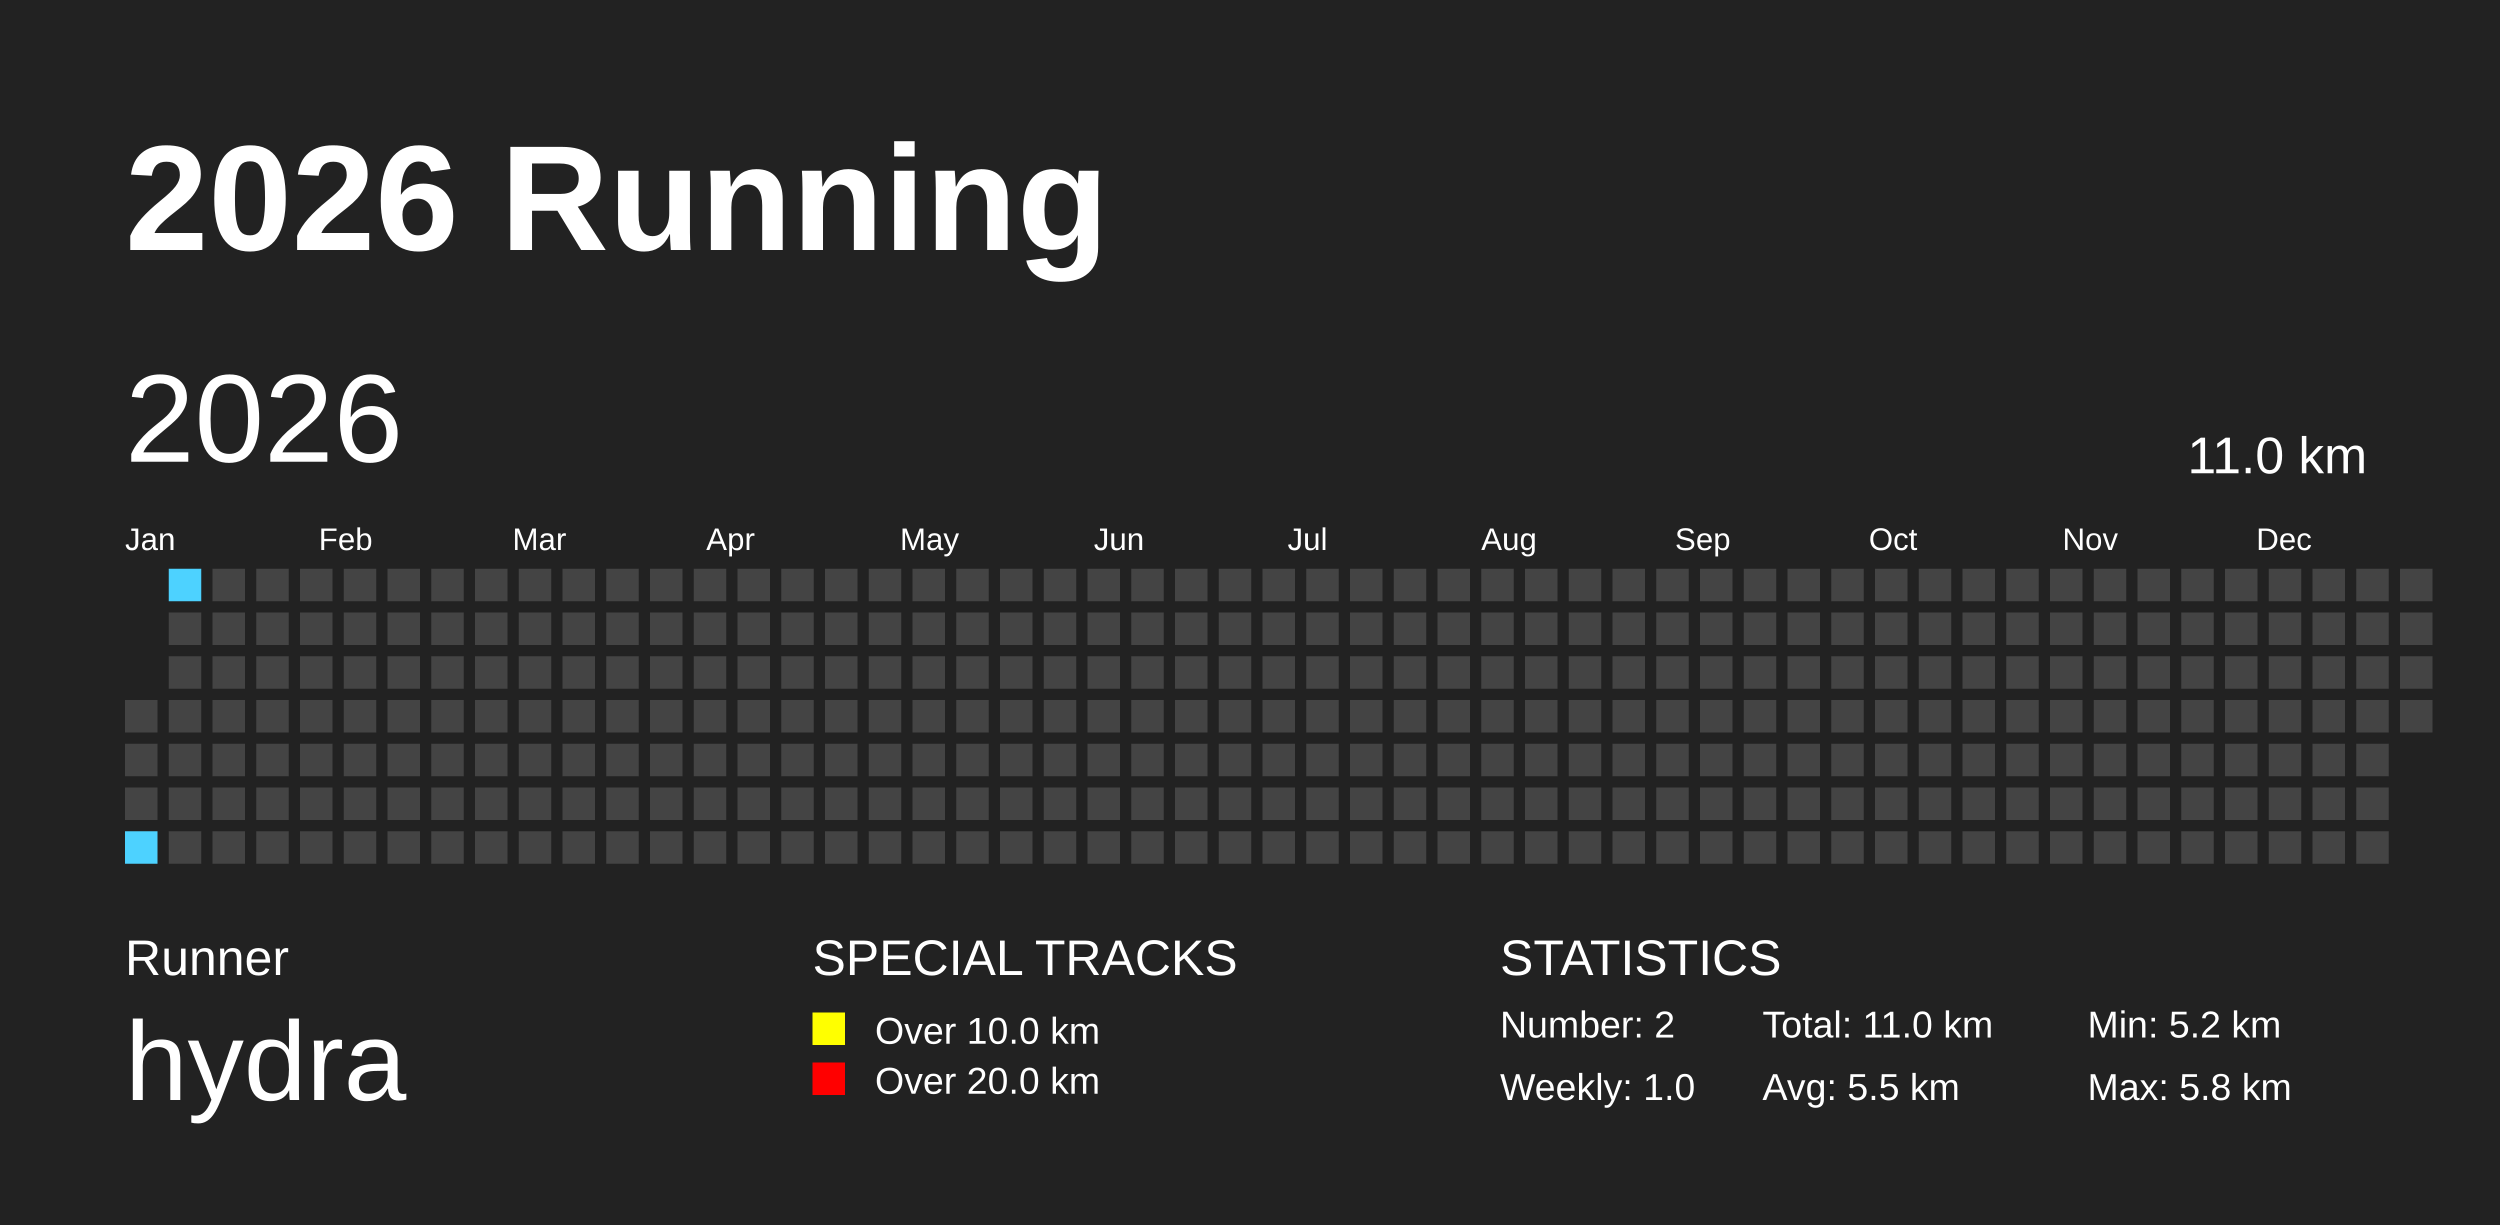
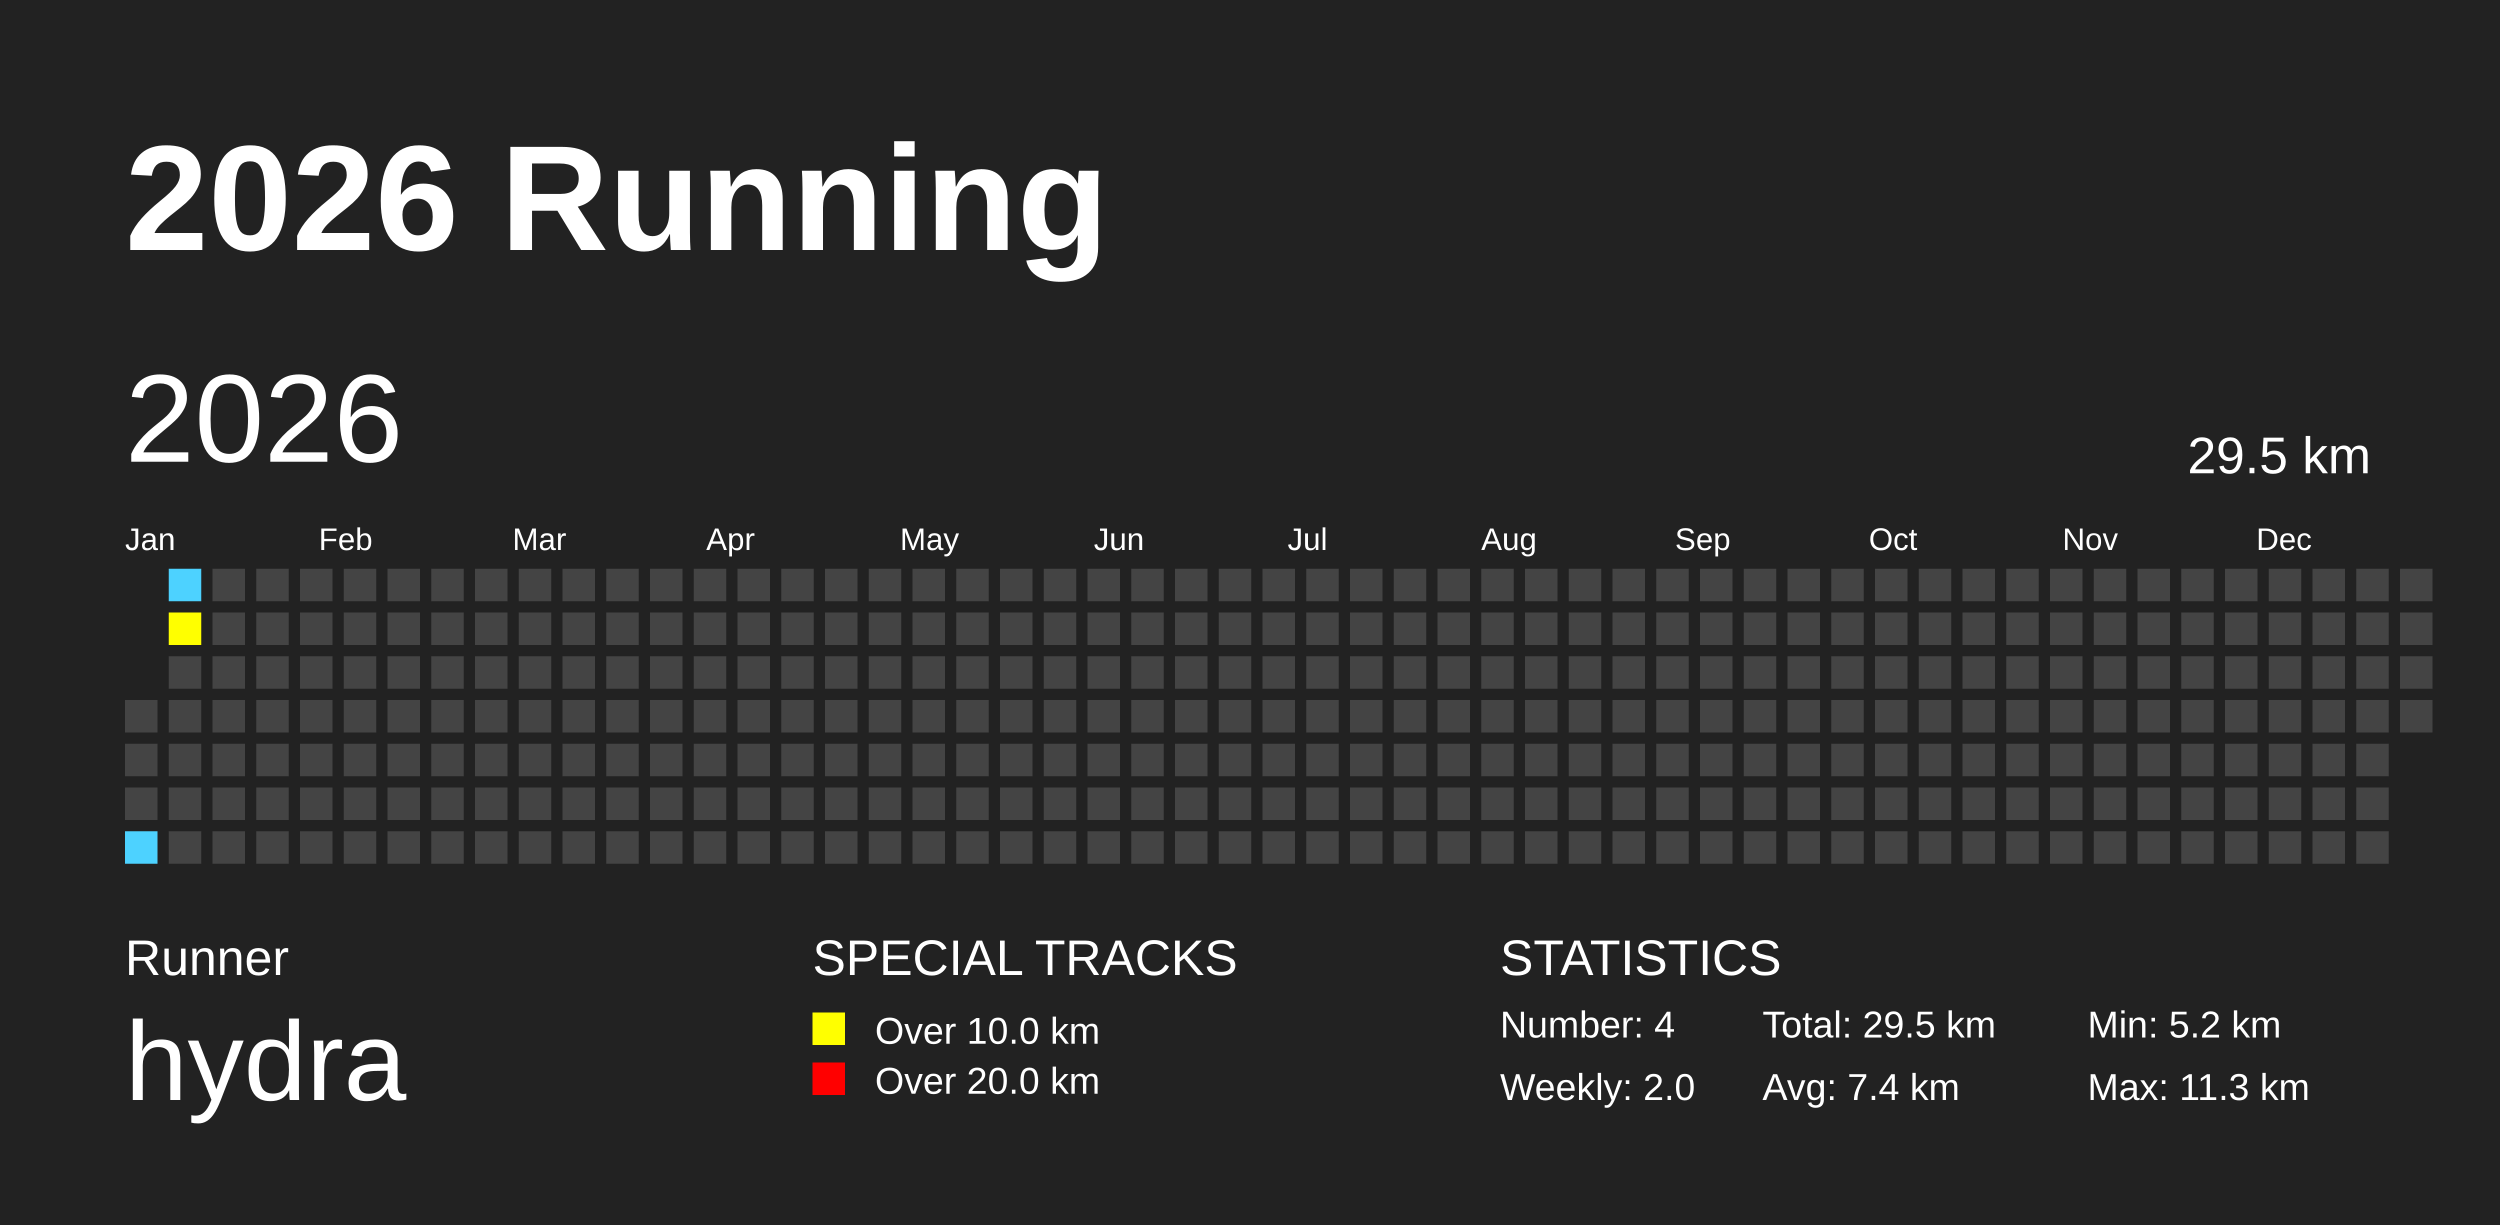
<svg xmlns="http://www.w3.org/2000/svg" baseProfile="full" height="98mm" version="1.1" viewBox="0,0,200,98" width="200mm">
  <defs />
  <rect fill="#222222" height="98" width="200" x="0" y="0" />
  <text fill="#FFFFFF" style="font-size:12px; font-family:Arial; font-weight:bold;" x="10" y="20">2026 Running</text>
  <text fill="#FFFFFF" style="font-size:4px; font-family:Arial" x="10" y="78">Runner</text>
  <text fill="#FFFFFF" style="font-size:9px; font-family:Arial" x="10" y="88">hydra</text>
  <text fill="#FFFFFF" style="font-size:4px; font-family:Arial" x="65" y="78">SPECIAL TRACKS</text>
  <rect fill="yellow" height="2.6" width="2.6" x="65" y="81" />
  <text fill="#FFFFFF" style="font-size:3px; font-family:Arial" x="70" y="83.5">Over 10.0 km</text>
  <rect fill="red" height="2.6" width="2.6" x="65" y="85" />
  <text fill="#FFFFFF" style="font-size:3px; font-family:Arial" x="70" y="87.5">Over 20.0 km</text>
  <text fill="#FFFFFF" style="font-size:4px; font-family:Arial" x="120" y="78">STATISTICS</text>
-   <text fill="#FFFFFF" style="font-size:3px; font-family:Arial" x="120" y="83">Number: 2</text>
-   <text fill="#FFFFFF" style="font-size:3px; font-family:Arial" x="120" y="88">Weekly: 1.0</text>
-   <text fill="#FFFFFF" style="font-size:3px; font-family:Arial" x="141" y="83">Total: 11.0 km</text>
-   <text fill="#FFFFFF" style="font-size:3px; font-family:Arial" x="141" y="88">Avg: 5.5 km</text>
+   <text fill="#FFFFFF" style="font-size:3px; font-family:Arial" x="120" y="83">Number: 4</text>
+   <text fill="#FFFFFF" style="font-size:3px; font-family:Arial" x="120" y="88">Weekly: 2.0</text>
+   <text fill="#FFFFFF" style="font-size:3px; font-family:Arial" x="141" y="83">Total: 29.5 km</text>
+   <text fill="#FFFFFF" style="font-size:3px; font-family:Arial" x="141" y="88">Avg: 7.4 km</text>
  <text fill="#FFFFFF" style="font-size:3px; font-family:Arial" x="167" y="83">Min: 5.2 km</text>
-   <text fill="#FFFFFF" style="font-size:3px; font-family:Arial" x="167" y="88">Max: 5.8 km</text>
+   <text fill="#FFFFFF" style="font-size:3px; font-family:Arial" x="167" y="88">Max: 11.3 km</text>
  <text dominant-baseline="hanging" fill="#FFFFFF" style="font-size:10.0px; font-family:Arial;" x="10" y="30">2026</text>
-   <text dominant-baseline="hanging" fill="#FFFFFF" style="font-size:4.125px; font-family:Arial;" x="175" y="35">11.0 km</text>
+   <text dominant-baseline="hanging" fill="#FFFFFF" style="font-size:4.125px; font-family:Arial;" x="175" y="35">29.5 km</text>
  <text fill="#FFFFFF" style="font-size:2.5px; font-family:Arial" x="10.0" y="44">Jan</text>
  <text fill="#FFFFFF" style="font-size:2.5px; font-family:Arial" x="25.5" y="44">Feb</text>
  <text fill="#FFFFFF" style="font-size:2.5px; font-family:Arial" x="41.0" y="44">Mar</text>
  <text fill="#FFFFFF" style="font-size:2.5px; font-family:Arial" x="56.5" y="44">Apr</text>
  <text fill="#FFFFFF" style="font-size:2.5px; font-family:Arial" x="72.0" y="44">May</text>
  <text fill="#FFFFFF" style="font-size:2.5px; font-family:Arial" x="87.5" y="44">Jun</text>
  <text fill="#FFFFFF" style="font-size:2.5px; font-family:Arial" x="103.0" y="44">Jul</text>
  <text fill="#FFFFFF" style="font-size:2.5px; font-family:Arial" x="118.5" y="44">Aug</text>
  <text fill="#FFFFFF" style="font-size:2.5px; font-family:Arial" x="134.0" y="44">Sep</text>
  <text fill="#FFFFFF" style="font-size:2.5px; font-family:Arial" x="149.5" y="44">Oct</text>
  <text fill="#FFFFFF" style="font-size:2.5px; font-family:Arial" x="165.0" y="44">Nov</text>
  <text fill="#FFFFFF" style="font-size:2.5px; font-family:Arial" x="180.5" y="44">Dec</text>
  <rect fill="#444444" height="2.6" width="2.6" x="10.0" y="56.0" />
  <rect fill="#444444" height="2.6" width="2.6" x="10.0" y="59.5" />
  <rect fill="#444444" height="2.6" width="2.6" x="10.0" y="63.0" />
  <rect fill="#4DD2FF" height="2.6" width="2.6" x="10.0" y="66.5" />
  <rect fill="#4DD2FF" height="2.6" width="2.6" x="13.5" y="45.5" />
-   <rect fill="#444444" height="2.6" width="2.6" x="13.5" y="49.0" />
+   <rect fill="yellow" height="2.6" width="2.6" x="13.5" y="49.0" />
  <rect fill="#444444" height="2.6" width="2.6" x="13.5" y="52.5" />
  <rect fill="#444444" height="2.6" width="2.6" x="13.5" y="56.0" />
  <rect fill="#444444" height="2.6" width="2.6" x="13.5" y="59.5" />
  <rect fill="#444444" height="2.6" width="2.6" x="13.5" y="63.0" />
  <rect fill="#444444" height="2.6" width="2.6" x="13.5" y="66.5" />
  <rect fill="#444444" height="2.6" width="2.6" x="17.0" y="45.5" />
  <rect fill="#444444" height="2.6" width="2.6" x="17.0" y="49.0" />
  <rect fill="#444444" height="2.6" width="2.6" x="17.0" y="52.5" />
  <rect fill="#444444" height="2.6" width="2.6" x="17.0" y="56.0" />
  <rect fill="#444444" height="2.6" width="2.6" x="17.0" y="59.5" />
  <rect fill="#444444" height="2.6" width="2.6" x="17.0" y="63.0" />
  <rect fill="#444444" height="2.6" width="2.6" x="17.0" y="66.5" />
  <rect fill="#444444" height="2.6" width="2.6" x="20.5" y="45.5" />
  <rect fill="#444444" height="2.6" width="2.6" x="20.5" y="49.0" />
  <rect fill="#444444" height="2.6" width="2.6" x="20.5" y="52.5" />
  <rect fill="#444444" height="2.6" width="2.6" x="20.5" y="56.0" />
  <rect fill="#444444" height="2.6" width="2.6" x="20.5" y="59.5" />
  <rect fill="#444444" height="2.6" width="2.6" x="20.5" y="63.0" />
  <rect fill="#444444" height="2.6" width="2.6" x="20.5" y="66.5" />
  <rect fill="#444444" height="2.6" width="2.6" x="24.0" y="45.5" />
  <rect fill="#444444" height="2.6" width="2.6" x="24.0" y="49.0" />
  <rect fill="#444444" height="2.6" width="2.6" x="24.0" y="52.5" />
  <rect fill="#444444" height="2.6" width="2.6" x="24.0" y="56.0" />
  <rect fill="#444444" height="2.6" width="2.6" x="24.0" y="59.5" />
  <rect fill="#444444" height="2.6" width="2.6" x="24.0" y="63.0" />
  <rect fill="#444444" height="2.6" width="2.6" x="24.0" y="66.5" />
  <rect fill="#444444" height="2.6" width="2.6" x="27.5" y="45.5" />
  <rect fill="#444444" height="2.6" width="2.6" x="27.5" y="49.0" />
  <rect fill="#444444" height="2.6" width="2.6" x="27.5" y="52.5" />
  <rect fill="#444444" height="2.6" width="2.6" x="27.5" y="56.0" />
  <rect fill="#444444" height="2.6" width="2.6" x="27.5" y="59.5" />
  <rect fill="#444444" height="2.6" width="2.6" x="27.5" y="63.0" />
  <rect fill="#444444" height="2.6" width="2.6" x="27.5" y="66.5" />
  <rect fill="#444444" height="2.6" width="2.6" x="31.0" y="45.5" />
  <rect fill="#444444" height="2.6" width="2.6" x="31.0" y="49.0" />
  <rect fill="#444444" height="2.6" width="2.6" x="31.0" y="52.5" />
  <rect fill="#444444" height="2.6" width="2.6" x="31.0" y="56.0" />
  <rect fill="#444444" height="2.6" width="2.6" x="31.0" y="59.5" />
  <rect fill="#444444" height="2.6" width="2.6" x="31.0" y="63.0" />
  <rect fill="#444444" height="2.6" width="2.6" x="31.0" y="66.5" />
  <rect fill="#444444" height="2.6" width="2.6" x="34.5" y="45.5" />
  <rect fill="#444444" height="2.6" width="2.6" x="34.5" y="49.0" />
  <rect fill="#444444" height="2.6" width="2.6" x="34.5" y="52.5" />
  <rect fill="#444444" height="2.6" width="2.6" x="34.5" y="56.0" />
  <rect fill="#444444" height="2.6" width="2.6" x="34.5" y="59.5" />
  <rect fill="#444444" height="2.6" width="2.6" x="34.5" y="63.0" />
  <rect fill="#444444" height="2.6" width="2.6" x="34.5" y="66.5" />
  <rect fill="#444444" height="2.6" width="2.6" x="38.0" y="45.5" />
  <rect fill="#444444" height="2.6" width="2.6" x="38.0" y="49.0" />
  <rect fill="#444444" height="2.6" width="2.6" x="38.0" y="52.5" />
  <rect fill="#444444" height="2.6" width="2.6" x="38.0" y="56.0" />
  <rect fill="#444444" height="2.6" width="2.6" x="38.0" y="59.5" />
  <rect fill="#444444" height="2.6" width="2.6" x="38.0" y="63.0" />
  <rect fill="#444444" height="2.6" width="2.6" x="38.0" y="66.5" />
  <rect fill="#444444" height="2.6" width="2.6" x="41.5" y="45.5" />
  <rect fill="#444444" height="2.6" width="2.6" x="41.5" y="49.0" />
  <rect fill="#444444" height="2.6" width="2.6" x="41.5" y="52.5" />
  <rect fill="#444444" height="2.6" width="2.6" x="41.5" y="56.0" />
  <rect fill="#444444" height="2.6" width="2.6" x="41.5" y="59.5" />
  <rect fill="#444444" height="2.6" width="2.6" x="41.5" y="63.0" />
  <rect fill="#444444" height="2.6" width="2.6" x="41.5" y="66.5" />
  <rect fill="#444444" height="2.6" width="2.6" x="45.0" y="45.5" />
  <rect fill="#444444" height="2.6" width="2.6" x="45.0" y="49.0" />
  <rect fill="#444444" height="2.6" width="2.6" x="45.0" y="52.5" />
  <rect fill="#444444" height="2.6" width="2.6" x="45.0" y="56.0" />
  <rect fill="#444444" height="2.6" width="2.6" x="45.0" y="59.5" />
  <rect fill="#444444" height="2.6" width="2.6" x="45.0" y="63.0" />
  <rect fill="#444444" height="2.6" width="2.6" x="45.0" y="66.5" />
  <rect fill="#444444" height="2.6" width="2.6" x="48.5" y="45.5" />
  <rect fill="#444444" height="2.6" width="2.6" x="48.5" y="49.0" />
  <rect fill="#444444" height="2.6" width="2.6" x="48.5" y="52.5" />
  <rect fill="#444444" height="2.6" width="2.6" x="48.5" y="56.0" />
  <rect fill="#444444" height="2.6" width="2.6" x="48.5" y="59.5" />
  <rect fill="#444444" height="2.6" width="2.6" x="48.5" y="63.0" />
  <rect fill="#444444" height="2.6" width="2.6" x="48.5" y="66.5" />
  <rect fill="#444444" height="2.6" width="2.6" x="52.0" y="45.5" />
  <rect fill="#444444" height="2.6" width="2.6" x="52.0" y="49.0" />
  <rect fill="#444444" height="2.6" width="2.6" x="52.0" y="52.5" />
  <rect fill="#444444" height="2.6" width="2.6" x="52.0" y="56.0" />
  <rect fill="#444444" height="2.6" width="2.6" x="52.0" y="59.5" />
  <rect fill="#444444" height="2.6" width="2.6" x="52.0" y="63.0" />
  <rect fill="#444444" height="2.6" width="2.6" x="52.0" y="66.5" />
  <rect fill="#444444" height="2.6" width="2.6" x="55.5" y="45.5" />
  <rect fill="#444444" height="2.6" width="2.6" x="55.5" y="49.0" />
  <rect fill="#444444" height="2.6" width="2.6" x="55.5" y="52.5" />
  <rect fill="#444444" height="2.6" width="2.6" x="55.5" y="56.0" />
  <rect fill="#444444" height="2.6" width="2.6" x="55.5" y="59.5" />
  <rect fill="#444444" height="2.6" width="2.6" x="55.5" y="63.0" />
  <rect fill="#444444" height="2.6" width="2.6" x="55.5" y="66.5" />
  <rect fill="#444444" height="2.6" width="2.6" x="59.0" y="45.5" />
  <rect fill="#444444" height="2.6" width="2.6" x="59.0" y="49.0" />
  <rect fill="#444444" height="2.6" width="2.6" x="59.0" y="52.5" />
  <rect fill="#444444" height="2.6" width="2.6" x="59.0" y="56.0" />
  <rect fill="#444444" height="2.6" width="2.6" x="59.0" y="59.5" />
  <rect fill="#444444" height="2.6" width="2.6" x="59.0" y="63.0" />
  <rect fill="#444444" height="2.6" width="2.6" x="59.0" y="66.5" />
  <rect fill="#444444" height="2.6" width="2.6" x="62.5" y="45.5" />
  <rect fill="#444444" height="2.6" width="2.6" x="62.5" y="49.0" />
  <rect fill="#444444" height="2.6" width="2.6" x="62.5" y="52.5" />
  <rect fill="#444444" height="2.6" width="2.6" x="62.5" y="56.0" />
  <rect fill="#444444" height="2.6" width="2.6" x="62.5" y="59.5" />
  <rect fill="#444444" height="2.6" width="2.6" x="62.5" y="63.0" />
  <rect fill="#444444" height="2.6" width="2.6" x="62.5" y="66.5" />
  <rect fill="#444444" height="2.6" width="2.6" x="66.0" y="45.5" />
  <rect fill="#444444" height="2.6" width="2.6" x="66.0" y="49.0" />
  <rect fill="#444444" height="2.6" width="2.6" x="66.0" y="52.5" />
  <rect fill="#444444" height="2.6" width="2.6" x="66.0" y="56.0" />
  <rect fill="#444444" height="2.6" width="2.6" x="66.0" y="59.5" />
  <rect fill="#444444" height="2.6" width="2.6" x="66.0" y="63.0" />
  <rect fill="#444444" height="2.6" width="2.6" x="66.0" y="66.5" />
  <rect fill="#444444" height="2.6" width="2.6" x="69.5" y="45.5" />
  <rect fill="#444444" height="2.6" width="2.6" x="69.5" y="49.0" />
  <rect fill="#444444" height="2.6" width="2.6" x="69.5" y="52.5" />
  <rect fill="#444444" height="2.6" width="2.6" x="69.5" y="56.0" />
  <rect fill="#444444" height="2.6" width="2.6" x="69.5" y="59.5" />
  <rect fill="#444444" height="2.6" width="2.6" x="69.5" y="63.0" />
  <rect fill="#444444" height="2.6" width="2.6" x="69.5" y="66.5" />
  <rect fill="#444444" height="2.6" width="2.6" x="73.0" y="45.5" />
  <rect fill="#444444" height="2.6" width="2.6" x="73.0" y="49.0" />
  <rect fill="#444444" height="2.6" width="2.6" x="73.0" y="52.5" />
  <rect fill="#444444" height="2.6" width="2.6" x="73.0" y="56.0" />
  <rect fill="#444444" height="2.6" width="2.6" x="73.0" y="59.5" />
  <rect fill="#444444" height="2.6" width="2.6" x="73.0" y="63.0" />
  <rect fill="#444444" height="2.6" width="2.6" x="73.0" y="66.5" />
  <rect fill="#444444" height="2.6" width="2.6" x="76.5" y="45.5" />
  <rect fill="#444444" height="2.6" width="2.6" x="76.5" y="49.0" />
  <rect fill="#444444" height="2.6" width="2.6" x="76.5" y="52.5" />
  <rect fill="#444444" height="2.6" width="2.6" x="76.5" y="56.0" />
  <rect fill="#444444" height="2.6" width="2.6" x="76.5" y="59.5" />
  <rect fill="#444444" height="2.6" width="2.6" x="76.5" y="63.0" />
  <rect fill="#444444" height="2.6" width="2.6" x="76.5" y="66.5" />
  <rect fill="#444444" height="2.6" width="2.6" x="80.0" y="45.5" />
  <rect fill="#444444" height="2.6" width="2.6" x="80.0" y="49.0" />
  <rect fill="#444444" height="2.6" width="2.6" x="80.0" y="52.5" />
  <rect fill="#444444" height="2.6" width="2.6" x="80.0" y="56.0" />
  <rect fill="#444444" height="2.6" width="2.6" x="80.0" y="59.5" />
  <rect fill="#444444" height="2.6" width="2.6" x="80.0" y="63.0" />
  <rect fill="#444444" height="2.6" width="2.6" x="80.0" y="66.5" />
  <rect fill="#444444" height="2.6" width="2.6" x="83.5" y="45.5" />
  <rect fill="#444444" height="2.6" width="2.6" x="83.5" y="49.0" />
  <rect fill="#444444" height="2.6" width="2.6" x="83.5" y="52.5" />
  <rect fill="#444444" height="2.6" width="2.6" x="83.5" y="56.0" />
  <rect fill="#444444" height="2.6" width="2.6" x="83.5" y="59.5" />
  <rect fill="#444444" height="2.6" width="2.6" x="83.5" y="63.0" />
  <rect fill="#444444" height="2.6" width="2.6" x="83.5" y="66.5" />
  <rect fill="#444444" height="2.6" width="2.6" x="87.0" y="45.5" />
  <rect fill="#444444" height="2.6" width="2.6" x="87.0" y="49.0" />
  <rect fill="#444444" height="2.6" width="2.6" x="87.0" y="52.5" />
  <rect fill="#444444" height="2.6" width="2.6" x="87.0" y="56.0" />
  <rect fill="#444444" height="2.6" width="2.6" x="87.0" y="59.5" />
  <rect fill="#444444" height="2.6" width="2.6" x="87.0" y="63.0" />
  <rect fill="#444444" height="2.6" width="2.6" x="87.0" y="66.5" />
  <rect fill="#444444" height="2.6" width="2.6" x="90.5" y="45.5" />
  <rect fill="#444444" height="2.6" width="2.6" x="90.5" y="49.0" />
  <rect fill="#444444" height="2.6" width="2.6" x="90.5" y="52.5" />
  <rect fill="#444444" height="2.6" width="2.6" x="90.5" y="56.0" />
  <rect fill="#444444" height="2.6" width="2.6" x="90.5" y="59.5" />
  <rect fill="#444444" height="2.6" width="2.6" x="90.5" y="63.0" />
  <rect fill="#444444" height="2.6" width="2.6" x="90.5" y="66.5" />
  <rect fill="#444444" height="2.6" width="2.6" x="94.0" y="45.5" />
  <rect fill="#444444" height="2.6" width="2.6" x="94.0" y="49.0" />
  <rect fill="#444444" height="2.6" width="2.6" x="94.0" y="52.5" />
  <rect fill="#444444" height="2.6" width="2.6" x="94.0" y="56.0" />
  <rect fill="#444444" height="2.6" width="2.6" x="94.0" y="59.5" />
  <rect fill="#444444" height="2.6" width="2.6" x="94.0" y="63.0" />
  <rect fill="#444444" height="2.6" width="2.6" x="94.0" y="66.5" />
  <rect fill="#444444" height="2.6" width="2.6" x="97.5" y="45.5" />
  <rect fill="#444444" height="2.6" width="2.6" x="97.5" y="49.0" />
  <rect fill="#444444" height="2.6" width="2.6" x="97.5" y="52.5" />
  <rect fill="#444444" height="2.6" width="2.6" x="97.5" y="56.0" />
  <rect fill="#444444" height="2.6" width="2.6" x="97.5" y="59.5" />
  <rect fill="#444444" height="2.6" width="2.6" x="97.5" y="63.0" />
  <rect fill="#444444" height="2.6" width="2.6" x="97.5" y="66.5" />
  <rect fill="#444444" height="2.6" width="2.6" x="101.0" y="45.5" />
  <rect fill="#444444" height="2.6" width="2.6" x="101.0" y="49.0" />
  <rect fill="#444444" height="2.6" width="2.6" x="101.0" y="52.5" />
  <rect fill="#444444" height="2.6" width="2.6" x="101.0" y="56.0" />
  <rect fill="#444444" height="2.6" width="2.6" x="101.0" y="59.5" />
  <rect fill="#444444" height="2.6" width="2.6" x="101.0" y="63.0" />
  <rect fill="#444444" height="2.6" width="2.6" x="101.0" y="66.5" />
  <rect fill="#444444" height="2.6" width="2.6" x="104.5" y="45.5" />
  <rect fill="#444444" height="2.6" width="2.6" x="104.5" y="49.0" />
  <rect fill="#444444" height="2.6" width="2.6" x="104.5" y="52.5" />
  <rect fill="#444444" height="2.6" width="2.6" x="104.5" y="56.0" />
  <rect fill="#444444" height="2.6" width="2.6" x="104.5" y="59.5" />
  <rect fill="#444444" height="2.6" width="2.6" x="104.5" y="63.0" />
  <rect fill="#444444" height="2.6" width="2.6" x="104.5" y="66.5" />
  <rect fill="#444444" height="2.6" width="2.6" x="108.0" y="45.5" />
  <rect fill="#444444" height="2.6" width="2.6" x="108.0" y="49.0" />
  <rect fill="#444444" height="2.6" width="2.6" x="108.0" y="52.5" />
  <rect fill="#444444" height="2.6" width="2.6" x="108.0" y="56.0" />
  <rect fill="#444444" height="2.6" width="2.6" x="108.0" y="59.5" />
  <rect fill="#444444" height="2.6" width="2.6" x="108.0" y="63.0" />
  <rect fill="#444444" height="2.6" width="2.6" x="108.0" y="66.5" />
  <rect fill="#444444" height="2.6" width="2.6" x="111.5" y="45.5" />
  <rect fill="#444444" height="2.6" width="2.6" x="111.5" y="49.0" />
  <rect fill="#444444" height="2.6" width="2.6" x="111.5" y="52.5" />
  <rect fill="#444444" height="2.6" width="2.6" x="111.5" y="56.0" />
  <rect fill="#444444" height="2.6" width="2.6" x="111.5" y="59.5" />
  <rect fill="#444444" height="2.6" width="2.6" x="111.5" y="63.0" />
  <rect fill="#444444" height="2.6" width="2.6" x="111.5" y="66.5" />
  <rect fill="#444444" height="2.6" width="2.6" x="115.0" y="45.5" />
  <rect fill="#444444" height="2.6" width="2.6" x="115.0" y="49.0" />
  <rect fill="#444444" height="2.6" width="2.6" x="115.0" y="52.5" />
  <rect fill="#444444" height="2.6" width="2.6" x="115.0" y="56.0" />
  <rect fill="#444444" height="2.6" width="2.6" x="115.0" y="59.5" />
  <rect fill="#444444" height="2.6" width="2.6" x="115.0" y="63.0" />
  <rect fill="#444444" height="2.6" width="2.6" x="115.0" y="66.5" />
  <rect fill="#444444" height="2.6" width="2.6" x="118.5" y="45.5" />
  <rect fill="#444444" height="2.6" width="2.6" x="118.5" y="49.0" />
  <rect fill="#444444" height="2.6" width="2.6" x="118.5" y="52.5" />
  <rect fill="#444444" height="2.6" width="2.6" x="118.5" y="56.0" />
  <rect fill="#444444" height="2.6" width="2.6" x="118.5" y="59.5" />
  <rect fill="#444444" height="2.6" width="2.6" x="118.5" y="63.0" />
  <rect fill="#444444" height="2.6" width="2.6" x="118.5" y="66.5" />
  <rect fill="#444444" height="2.6" width="2.6" x="122.0" y="45.5" />
  <rect fill="#444444" height="2.6" width="2.6" x="122.0" y="49.0" />
  <rect fill="#444444" height="2.6" width="2.6" x="122.0" y="52.5" />
  <rect fill="#444444" height="2.6" width="2.6" x="122.0" y="56.0" />
  <rect fill="#444444" height="2.6" width="2.6" x="122.0" y="59.5" />
  <rect fill="#444444" height="2.6" width="2.6" x="122.0" y="63.0" />
  <rect fill="#444444" height="2.6" width="2.6" x="122.0" y="66.5" />
  <rect fill="#444444" height="2.6" width="2.6" x="125.5" y="45.5" />
  <rect fill="#444444" height="2.6" width="2.6" x="125.5" y="49.0" />
  <rect fill="#444444" height="2.6" width="2.6" x="125.5" y="52.5" />
  <rect fill="#444444" height="2.6" width="2.6" x="125.5" y="56.0" />
  <rect fill="#444444" height="2.6" width="2.6" x="125.5" y="59.5" />
  <rect fill="#444444" height="2.6" width="2.6" x="125.5" y="63.0" />
  <rect fill="#444444" height="2.6" width="2.6" x="125.5" y="66.5" />
  <rect fill="#444444" height="2.6" width="2.6" x="129.0" y="45.5" />
  <rect fill="#444444" height="2.6" width="2.6" x="129.0" y="49.0" />
  <rect fill="#444444" height="2.6" width="2.6" x="129.0" y="52.5" />
  <rect fill="#444444" height="2.6" width="2.6" x="129.0" y="56.0" />
  <rect fill="#444444" height="2.6" width="2.6" x="129.0" y="59.5" />
  <rect fill="#444444" height="2.6" width="2.6" x="129.0" y="63.0" />
  <rect fill="#444444" height="2.6" width="2.6" x="129.0" y="66.5" />
  <rect fill="#444444" height="2.6" width="2.6" x="132.5" y="45.5" />
  <rect fill="#444444" height="2.6" width="2.6" x="132.5" y="49.0" />
  <rect fill="#444444" height="2.6" width="2.6" x="132.5" y="52.5" />
  <rect fill="#444444" height="2.6" width="2.6" x="132.5" y="56.0" />
  <rect fill="#444444" height="2.6" width="2.6" x="132.5" y="59.5" />
  <rect fill="#444444" height="2.6" width="2.6" x="132.5" y="63.0" />
  <rect fill="#444444" height="2.6" width="2.6" x="132.5" y="66.5" />
  <rect fill="#444444" height="2.6" width="2.6" x="136.0" y="45.5" />
  <rect fill="#444444" height="2.6" width="2.6" x="136.0" y="49.0" />
  <rect fill="#444444" height="2.6" width="2.6" x="136.0" y="52.5" />
  <rect fill="#444444" height="2.6" width="2.6" x="136.0" y="56.0" />
  <rect fill="#444444" height="2.6" width="2.6" x="136.0" y="59.5" />
  <rect fill="#444444" height="2.6" width="2.6" x="136.0" y="63.0" />
  <rect fill="#444444" height="2.6" width="2.6" x="136.0" y="66.5" />
  <rect fill="#444444" height="2.6" width="2.6" x="139.5" y="45.5" />
  <rect fill="#444444" height="2.6" width="2.6" x="139.5" y="49.0" />
  <rect fill="#444444" height="2.6" width="2.6" x="139.5" y="52.5" />
  <rect fill="#444444" height="2.6" width="2.6" x="139.5" y="56.0" />
  <rect fill="#444444" height="2.6" width="2.6" x="139.5" y="59.5" />
  <rect fill="#444444" height="2.6" width="2.6" x="139.5" y="63.0" />
  <rect fill="#444444" height="2.6" width="2.6" x="139.5" y="66.5" />
  <rect fill="#444444" height="2.6" width="2.6" x="143.0" y="45.5" />
  <rect fill="#444444" height="2.6" width="2.6" x="143.0" y="49.0" />
  <rect fill="#444444" height="2.6" width="2.6" x="143.0" y="52.5" />
  <rect fill="#444444" height="2.6" width="2.6" x="143.0" y="56.0" />
  <rect fill="#444444" height="2.6" width="2.6" x="143.0" y="59.5" />
  <rect fill="#444444" height="2.6" width="2.6" x="143.0" y="63.0" />
  <rect fill="#444444" height="2.6" width="2.6" x="143.0" y="66.5" />
  <rect fill="#444444" height="2.6" width="2.6" x="146.5" y="45.5" />
  <rect fill="#444444" height="2.6" width="2.6" x="146.5" y="49.0" />
  <rect fill="#444444" height="2.6" width="2.6" x="146.5" y="52.5" />
  <rect fill="#444444" height="2.6" width="2.6" x="146.5" y="56.0" />
  <rect fill="#444444" height="2.6" width="2.6" x="146.5" y="59.5" />
  <rect fill="#444444" height="2.6" width="2.6" x="146.5" y="63.0" />
  <rect fill="#444444" height="2.6" width="2.6" x="146.5" y="66.5" />
  <rect fill="#444444" height="2.6" width="2.6" x="150.0" y="45.5" />
  <rect fill="#444444" height="2.6" width="2.6" x="150.0" y="49.0" />
  <rect fill="#444444" height="2.6" width="2.6" x="150.0" y="52.5" />
  <rect fill="#444444" height="2.6" width="2.6" x="150.0" y="56.0" />
  <rect fill="#444444" height="2.6" width="2.6" x="150.0" y="59.5" />
  <rect fill="#444444" height="2.6" width="2.6" x="150.0" y="63.0" />
  <rect fill="#444444" height="2.6" width="2.6" x="150.0" y="66.5" />
  <rect fill="#444444" height="2.6" width="2.6" x="153.5" y="45.5" />
  <rect fill="#444444" height="2.6" width="2.6" x="153.5" y="49.0" />
  <rect fill="#444444" height="2.6" width="2.6" x="153.5" y="52.5" />
  <rect fill="#444444" height="2.6" width="2.6" x="153.5" y="56.0" />
  <rect fill="#444444" height="2.6" width="2.6" x="153.5" y="59.5" />
  <rect fill="#444444" height="2.6" width="2.6" x="153.5" y="63.0" />
  <rect fill="#444444" height="2.6" width="2.6" x="153.5" y="66.5" />
  <rect fill="#444444" height="2.6" width="2.6" x="157.0" y="45.5" />
  <rect fill="#444444" height="2.6" width="2.6" x="157.0" y="49.0" />
  <rect fill="#444444" height="2.6" width="2.6" x="157.0" y="52.5" />
  <rect fill="#444444" height="2.6" width="2.6" x="157.0" y="56.0" />
  <rect fill="#444444" height="2.6" width="2.6" x="157.0" y="59.5" />
  <rect fill="#444444" height="2.6" width="2.6" x="157.0" y="63.0" />
  <rect fill="#444444" height="2.6" width="2.6" x="157.0" y="66.5" />
  <rect fill="#444444" height="2.6" width="2.6" x="160.5" y="45.5" />
  <rect fill="#444444" height="2.6" width="2.6" x="160.5" y="49.0" />
  <rect fill="#444444" height="2.6" width="2.6" x="160.5" y="52.5" />
  <rect fill="#444444" height="2.6" width="2.6" x="160.5" y="56.0" />
  <rect fill="#444444" height="2.6" width="2.6" x="160.5" y="59.5" />
  <rect fill="#444444" height="2.6" width="2.6" x="160.5" y="63.0" />
  <rect fill="#444444" height="2.6" width="2.6" x="160.5" y="66.5" />
  <rect fill="#444444" height="2.6" width="2.6" x="164.0" y="45.5" />
  <rect fill="#444444" height="2.6" width="2.6" x="164.0" y="49.0" />
  <rect fill="#444444" height="2.6" width="2.6" x="164.0" y="52.5" />
  <rect fill="#444444" height="2.6" width="2.6" x="164.0" y="56.0" />
  <rect fill="#444444" height="2.6" width="2.6" x="164.0" y="59.5" />
  <rect fill="#444444" height="2.6" width="2.6" x="164.0" y="63.0" />
  <rect fill="#444444" height="2.6" width="2.6" x="164.0" y="66.5" />
  <rect fill="#444444" height="2.6" width="2.6" x="167.5" y="45.5" />
  <rect fill="#444444" height="2.6" width="2.6" x="167.5" y="49.0" />
  <rect fill="#444444" height="2.6" width="2.6" x="167.5" y="52.5" />
  <rect fill="#444444" height="2.6" width="2.6" x="167.5" y="56.0" />
  <rect fill="#444444" height="2.6" width="2.6" x="167.5" y="59.5" />
  <rect fill="#444444" height="2.6" width="2.6" x="167.5" y="63.0" />
  <rect fill="#444444" height="2.6" width="2.6" x="167.5" y="66.5" />
  <rect fill="#444444" height="2.6" width="2.6" x="171.0" y="45.5" />
  <rect fill="#444444" height="2.6" width="2.6" x="171.0" y="49.0" />
  <rect fill="#444444" height="2.6" width="2.6" x="171.0" y="52.5" />
  <rect fill="#444444" height="2.6" width="2.6" x="171.0" y="56.0" />
  <rect fill="#444444" height="2.6" width="2.6" x="171.0" y="59.5" />
  <rect fill="#444444" height="2.6" width="2.6" x="171.0" y="63.0" />
  <rect fill="#444444" height="2.6" width="2.6" x="171.0" y="66.5" />
  <rect fill="#444444" height="2.6" width="2.6" x="174.5" y="45.5" />
  <rect fill="#444444" height="2.6" width="2.6" x="174.5" y="49.0" />
  <rect fill="#444444" height="2.6" width="2.6" x="174.5" y="52.5" />
  <rect fill="#444444" height="2.6" width="2.6" x="174.5" y="56.0" />
  <rect fill="#444444" height="2.6" width="2.6" x="174.5" y="59.5" />
  <rect fill="#444444" height="2.6" width="2.6" x="174.5" y="63.0" />
  <rect fill="#444444" height="2.6" width="2.6" x="174.5" y="66.5" />
  <rect fill="#444444" height="2.6" width="2.6" x="178.0" y="45.5" />
  <rect fill="#444444" height="2.6" width="2.6" x="178.0" y="49.0" />
  <rect fill="#444444" height="2.6" width="2.6" x="178.0" y="52.5" />
  <rect fill="#444444" height="2.6" width="2.6" x="178.0" y="56.0" />
  <rect fill="#444444" height="2.6" width="2.6" x="178.0" y="59.5" />
  <rect fill="#444444" height="2.6" width="2.6" x="178.0" y="63.0" />
  <rect fill="#444444" height="2.6" width="2.6" x="178.0" y="66.5" />
  <rect fill="#444444" height="2.6" width="2.6" x="181.5" y="45.5" />
  <rect fill="#444444" height="2.6" width="2.6" x="181.5" y="49.0" />
  <rect fill="#444444" height="2.6" width="2.6" x="181.5" y="52.5" />
  <rect fill="#444444" height="2.6" width="2.6" x="181.5" y="56.0" />
  <rect fill="#444444" height="2.6" width="2.6" x="181.5" y="59.5" />
  <rect fill="#444444" height="2.6" width="2.6" x="181.5" y="63.0" />
  <rect fill="#444444" height="2.6" width="2.6" x="181.5" y="66.5" />
  <rect fill="#444444" height="2.6" width="2.6" x="185.0" y="45.5" />
  <rect fill="#444444" height="2.6" width="2.6" x="185.0" y="49.0" />
  <rect fill="#444444" height="2.6" width="2.6" x="185.0" y="52.5" />
  <rect fill="#444444" height="2.6" width="2.6" x="185.0" y="56.0" />
  <rect fill="#444444" height="2.6" width="2.6" x="185.0" y="59.5" />
  <rect fill="#444444" height="2.6" width="2.6" x="185.0" y="63.0" />
  <rect fill="#444444" height="2.6" width="2.6" x="185.0" y="66.5" />
  <rect fill="#444444" height="2.6" width="2.6" x="188.5" y="45.5" />
  <rect fill="#444444" height="2.6" width="2.6" x="188.5" y="49.0" />
  <rect fill="#444444" height="2.6" width="2.6" x="188.5" y="52.5" />
  <rect fill="#444444" height="2.6" width="2.6" x="188.5" y="56.0" />
  <rect fill="#444444" height="2.6" width="2.6" x="188.5" y="59.5" />
  <rect fill="#444444" height="2.6" width="2.6" x="188.5" y="63.0" />
  <rect fill="#444444" height="2.6" width="2.6" x="188.5" y="66.5" />
  <rect fill="#444444" height="2.6" width="2.6" x="192.0" y="45.5" />
  <rect fill="#444444" height="2.6" width="2.6" x="192.0" y="49.0" />
  <rect fill="#444444" height="2.6" width="2.6" x="192.0" y="52.5" />
  <rect fill="#444444" height="2.6" width="2.6" x="192.0" y="56.0" />
</svg>
